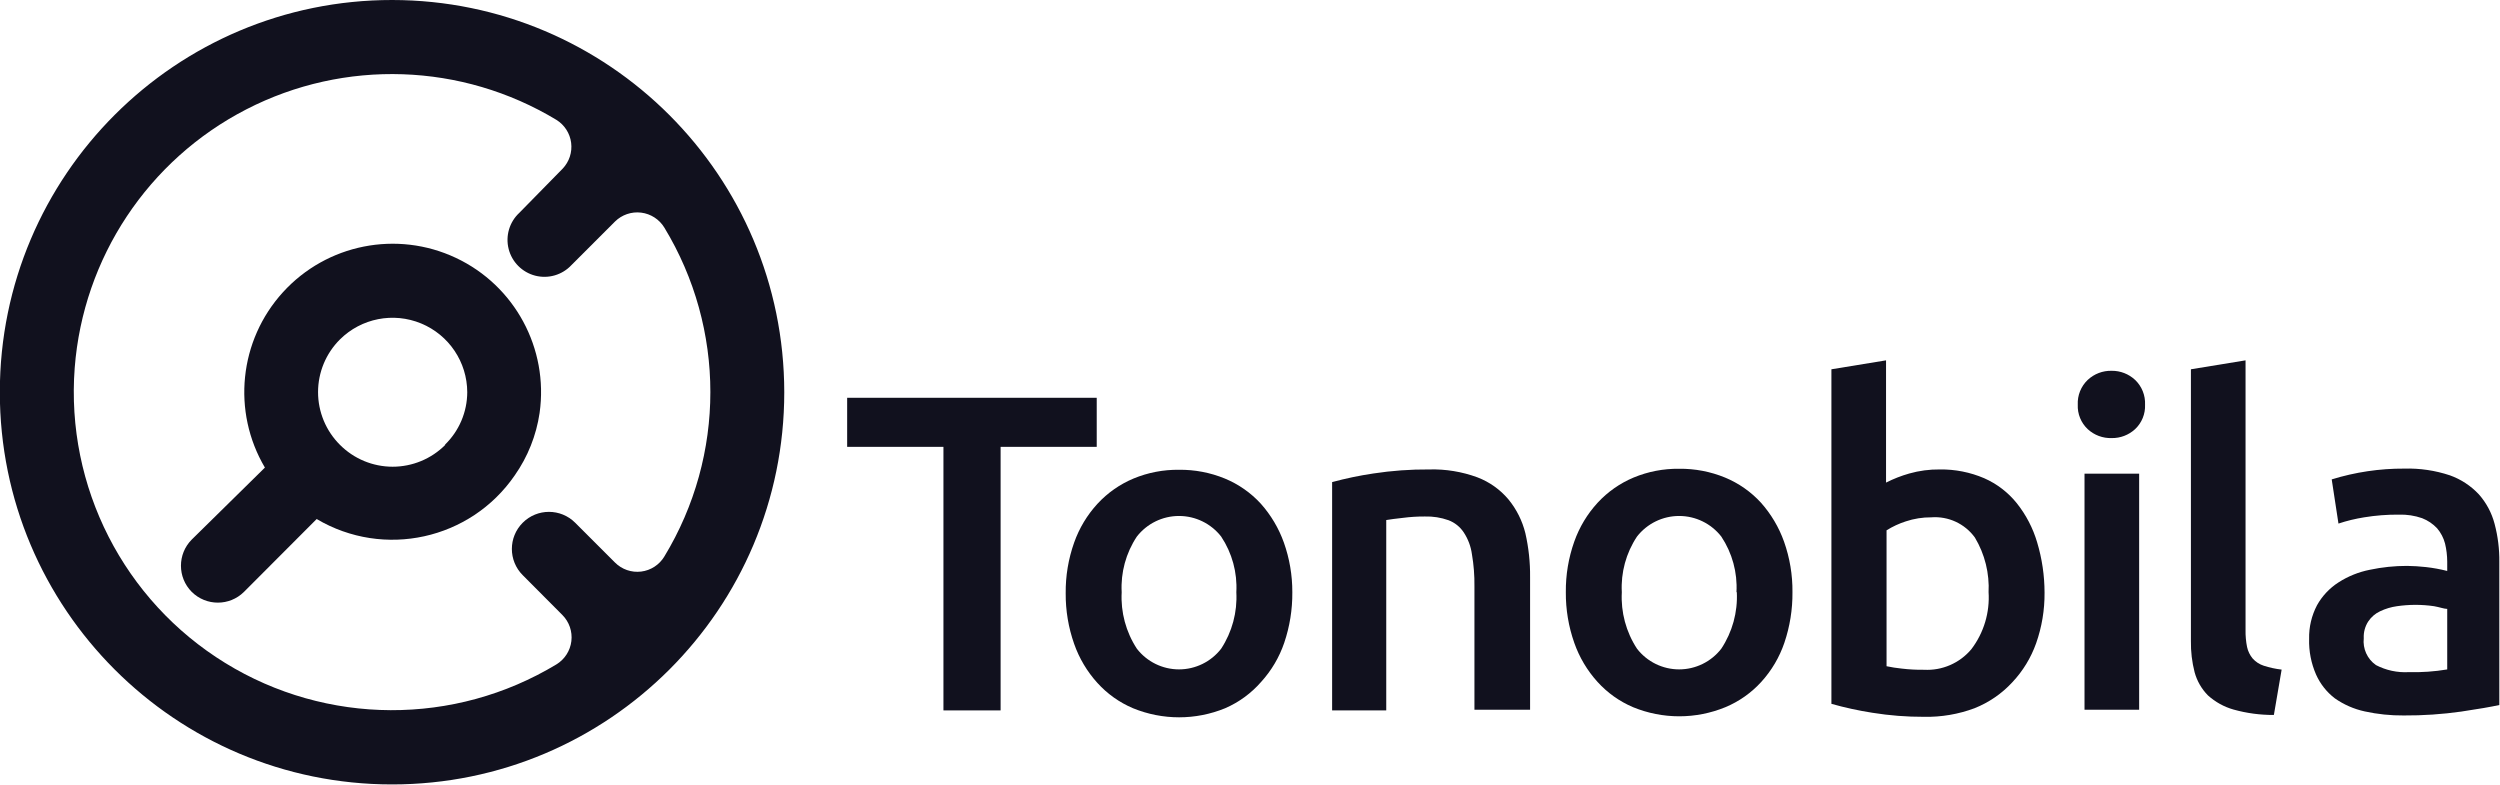
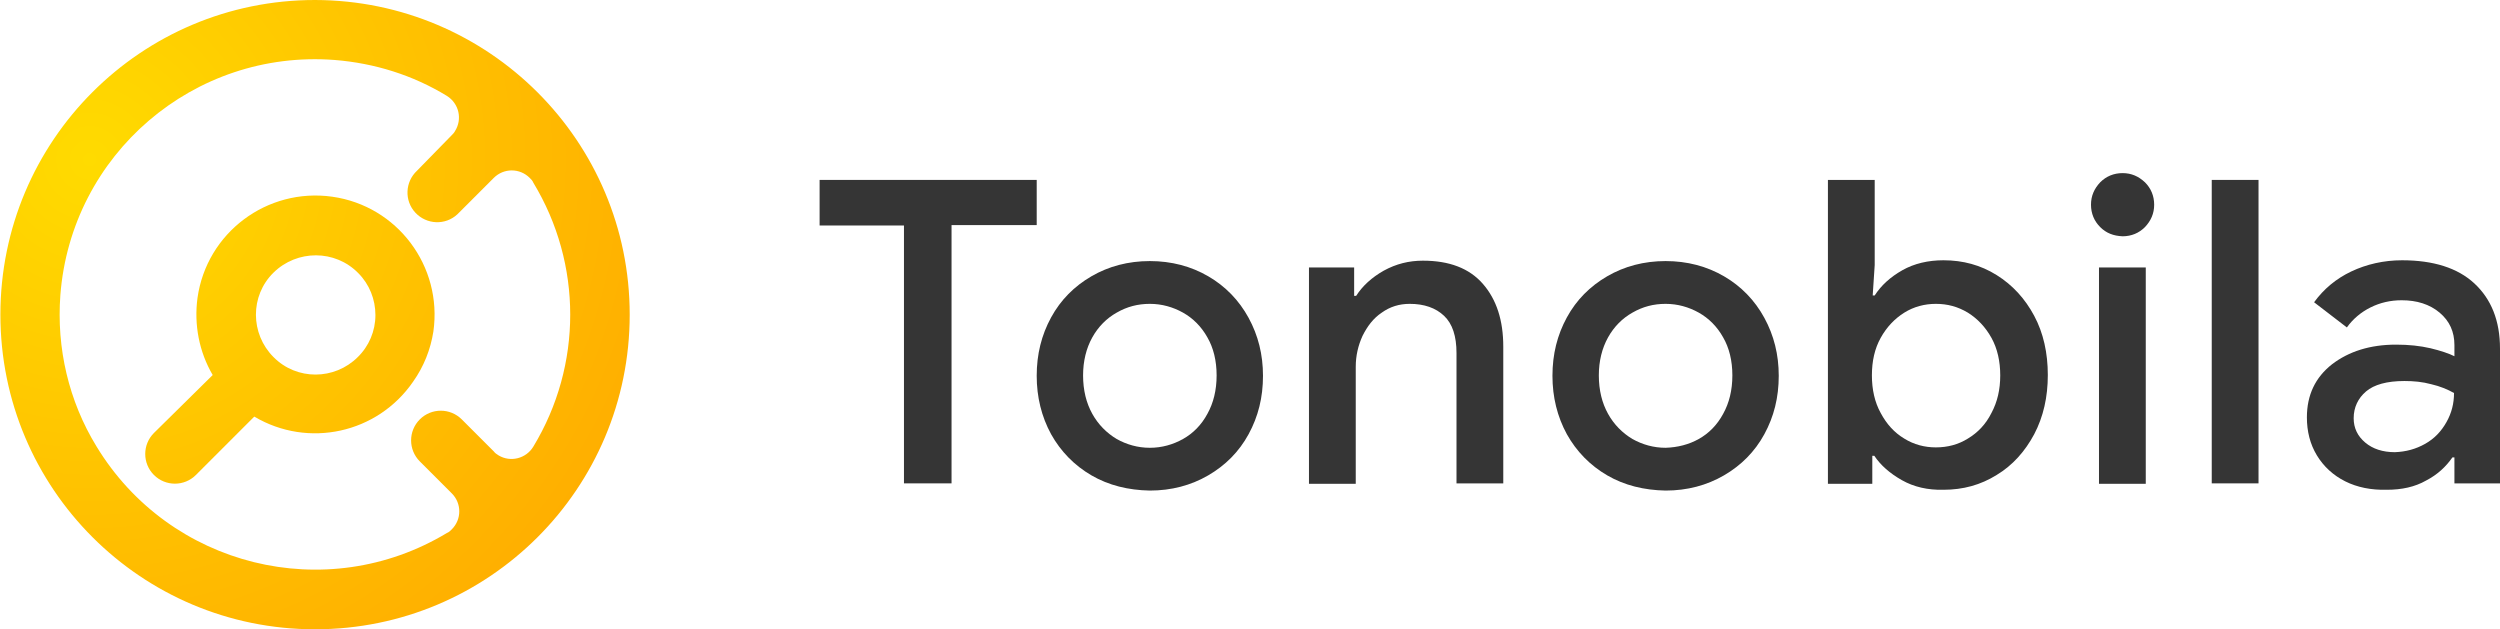
- <svg xmlns="http://www.w3.org/2000/svg" viewBox="0 0 148.26 46.51">
-   <style>
-         .cls-1{
-             fill:#11111e;
-             }
-     </style>
-   <defs>
-     <style>
-         
-        
- 
-     </style>
-   </defs>
-   <g id="Layer_2" data-name="Layer 2">
-     <g id="Layer_1-2" data-name="Layer 1">
-       <path class="cls-1 " d="M32,24.49a8.8,8.8,0,1,0-16.29,3.24L11.37,32a2.2,2.2,0,0,0,0,3.1h0a2.2,2.2,0,0,0,3.1,0l4.31-4.32a8.81,8.81,0,0,0,11.74-2.58A8.63,8.63,0,0,0,32,24.49Zm-5.59,1.89a4.41,4.41,0,0,1-6.25,0,4.41,4.41,0,0,1,0-6.25,4.43,4.43,0,0,1,7.55,3.13A4.36,4.36,0,0,1,26.38,26.38Z" />
-       <path class="cls-1 " d="M23.26,0A23.26,23.26,0,1,0,46.51,23.26,23.28,23.28,0,0,0,23.26,0ZM4.43,21.82A18.87,18.87,0,0,1,33,7.11,1.88,1.88,0,0,1,33.37,10L30.8,12.62a2.19,2.19,0,1,0,3.09,3.1l2.58-2.58a1.88,1.88,0,0,1,2.93.36A18.79,18.79,0,0,1,39.4,33a1.87,1.87,0,0,1-2.93.36L34.11,31A2.18,2.18,0,1,0,31,34.11l2.35,2.36A1.88,1.88,0,0,1,33,39.4,18.87,18.87,0,0,1,4.43,21.82Z" />
-       <polygon class="cls-1 logo_char_nav" points="65.04 23.59 65.04 26.5 59.34 26.5 59.34 42.13 55.95 42.13 55.95 26.5 50.24 26.5 50.24 23.59 65.04 23.59" />
-       <path class="cls-1 logo_char_nav" d="M76.64,35.12a9.09,9.09,0,0,1-.48,3,6.61,6.61,0,0,1-1.37,2.32A6,6,0,0,1,72.66,42a7.2,7.2,0,0,1-5.47,0,6,6,0,0,1-2.11-1.5,6.78,6.78,0,0,1-1.38-2.32,8.83,8.83,0,0,1-.5-3,8.72,8.72,0,0,1,.5-3,6.7,6.7,0,0,1,1.39-2.31,6.13,6.13,0,0,1,2.13-1.49,6.81,6.81,0,0,1,2.7-.52,6.94,6.94,0,0,1,2.72.52,6,6,0,0,1,2.13,1.49,7,7,0,0,1,1.37,2.31A8.72,8.72,0,0,1,76.64,35.12Zm-3.32,0a5.43,5.43,0,0,0-.9-3.3,3.17,3.17,0,0,0-5,0,5.43,5.43,0,0,0-.9,3.3,5.57,5.57,0,0,0,.9,3.35,3.16,3.16,0,0,0,5,0A5.57,5.57,0,0,0,73.32,35.12Z" />
-       <path class="cls-1 logo_char_nav" d="M79,28.59a21.5,21.5,0,0,1,2.44-.51,21,21,0,0,1,3.32-.24,7.64,7.64,0,0,1,2.86.47,4.5,4.5,0,0,1,1.84,1.31,5.08,5.08,0,0,1,1,2,11.17,11.17,0,0,1,.28,2.61v7.86H87.44V34.77a10.42,10.42,0,0,0-.15-1.91,3.11,3.11,0,0,0-.48-1.28,1.88,1.88,0,0,0-.91-.73,3.85,3.85,0,0,0-1.4-.22,9.7,9.7,0,0,0-1.29.08c-.44.05-.77.09-1,.13V42.13H79Z" />
-       <path class="cls-1 logo_char_nav" d="M106.3,35.12a9.09,9.09,0,0,1-.48,3,6.61,6.61,0,0,1-1.37,2.32,6,6,0,0,1-2.13,1.5,7.2,7.2,0,0,1-5.47,0,6,6,0,0,1-2.11-1.5,6.78,6.78,0,0,1-1.38-2.32,8.83,8.83,0,0,1-.5-3,8.72,8.72,0,0,1,.5-3,6.7,6.7,0,0,1,1.39-2.31,6.13,6.13,0,0,1,2.13-1.49,6.81,6.81,0,0,1,2.7-.52,6.94,6.94,0,0,1,2.72.52,6,6,0,0,1,2.13,1.49,7,7,0,0,1,1.37,2.31A8.72,8.72,0,0,1,106.3,35.12Zm-3.32,0a5.43,5.43,0,0,0-.9-3.3,3.17,3.17,0,0,0-5,0,5.43,5.43,0,0,0-.9,3.3,5.57,5.57,0,0,0,.9,3.35,3.16,3.16,0,0,0,5,0A5.57,5.57,0,0,0,103,35.12Z" />
-       <path class="cls-1 logo_char_nav" d="M121.25,35.15a8.81,8.81,0,0,1-.5,3,6.59,6.59,0,0,1-1.41,2.31A6.15,6.15,0,0,1,117.1,42a8.11,8.11,0,0,1-3,.51,18.79,18.79,0,0,1-3.06-.24,20.53,20.53,0,0,1-2.43-.53V21.9l3.24-.53v7.25a7.64,7.64,0,0,1,1.38-.54,6.39,6.39,0,0,1,1.81-.24,6.46,6.46,0,0,1,2.63.52,5.13,5.13,0,0,1,1.94,1.49,6.84,6.84,0,0,1,1.2,2.31A10.44,10.44,0,0,1,121.25,35.15Zm-3.32,0a5.77,5.77,0,0,0-.81-3.27,2.92,2.92,0,0,0-2.59-1.2,4.68,4.68,0,0,0-1.51.24,5.09,5.09,0,0,0-1.14.53v8.06a8.7,8.7,0,0,0,.9.14,10,10,0,0,0,1.32.07,3.42,3.42,0,0,0,2.81-1.22A5.06,5.06,0,0,0,117.93,35.1Z" />
-       <path class="cls-1 logo_char_nav" d="M127.21,24a1.88,1.88,0,0,1-.59,1.45,2,2,0,0,1-1.39.53,2,2,0,0,1-1.42-.53,1.88,1.88,0,0,1-.59-1.45,1.91,1.91,0,0,1,.59-1.47,2,2,0,0,1,1.42-.54,2,2,0,0,1,1.39.54A1.91,1.91,0,0,1,127.21,24Zm-.35,18.09h-3.24v-14h3.24Z" />
-       <path class="cls-1 logo_char_nav" d="M134.85,42.4a8.69,8.69,0,0,1-2.39-.32,3.82,3.82,0,0,1-1.52-.84,3.12,3.12,0,0,1-.79-1.37,7,7,0,0,1-.22-1.86V21.9l3.24-.53v16a4.64,4.64,0,0,0,.09,1,1.6,1.6,0,0,0,.33.68,1.49,1.49,0,0,0,.66.43,5.49,5.49,0,0,0,1.06.23Z" />
-       <path class="cls-1 logo_char_nav" d="M142.59,27.79a7.84,7.84,0,0,1,2.7.4A4.37,4.37,0,0,1,147,29.31a4.27,4.27,0,0,1,.94,1.76,8.43,8.43,0,0,1,.28,2.26v8.48c-.5.11-1.25.24-2.26.39a23.35,23.35,0,0,1-3.41.23,10.37,10.37,0,0,1-2.31-.24,4.89,4.89,0,0,1-1.78-.78A3.65,3.65,0,0,1,137.35,40a4.93,4.93,0,0,1-.41-2.11,4.1,4.1,0,0,1,.47-2,3.82,3.82,0,0,1,1.27-1.35,5.34,5.34,0,0,1,1.86-.75,10.55,10.55,0,0,1,2.21-.23,11.21,11.21,0,0,1,1.12.07,9.41,9.41,0,0,1,1.26.23V33.3a4.68,4.68,0,0,0-.13-1.07,2.29,2.29,0,0,0-.47-.9,2.41,2.41,0,0,0-.89-.6,3.83,3.83,0,0,0-1.37-.21,12.09,12.09,0,0,0-2.07.16,9.68,9.68,0,0,0-1.52.37l-.4-2.62a14.33,14.33,0,0,1,4.31-.64Zm.26,12.07a11.89,11.89,0,0,0,2.28-.16V36.11c-.18,0-.44-.1-.78-.16a7.66,7.66,0,0,0-1.12-.08,7.85,7.85,0,0,0-1.08.08,3.43,3.43,0,0,0-1,.3,1.71,1.71,0,0,0-.7.6,1.67,1.67,0,0,0-.27,1,1.72,1.72,0,0,0,.72,1.59A3.75,3.75,0,0,0,142.85,39.86Z" />
+ <svg xmlns="http://www.w3.org/2000/svg" version="1.1" id="Layer_1" x="0px" y="0px" viewBox="0 0 625.3 157.3" style="enable-background:new 0 0 625.3 157.3;" xml:space="preserve">
+   <style type="text/css">
+ 	.st0{fill:url(#XMLID_8_);}
+ 	.st1{fill:url(#XMLID_9_);}
+ 	.st2{fill:#353535;}
+ </style>
+   <g id="XMLID_375_">
+     <g id="Layer_2_4_">
+       <g id="Layer_1-2_4_">
+         <radialGradient id="XMLID_8_" cx="22.469" cy="39.935" r="164.27" gradientUnits="userSpaceOnUse">
+           <stop offset="0" style="stop-color:#FFDB00" />
+           <stop offset="1" style="stop-color:#FFAA00" />
+         </radialGradient>
+         <path id="XMLID_30_" class="st0" d="M108.4,82.9c2.3-16.3-9-31.4-25.3-33.7c-16.3-2.3-31.4,9-33.7,25.3     c-0.9,6.7,0.4,13.5,3.8,19.3l-14.7,14.5c-2.9,2.9-2.9,7.6,0,10.5l0,0c2.9,2.9,7.6,2.9,10.5,0l14.6-14.6c13.5,8,30.8,4.2,39.7-8.7     C106,91.7,107.7,87.4,108.4,82.9z M89.5,89.3c-5.8,5.8-15.3,5.9-21.1,0c0,0,0,0,0,0c-5.8-5.8-5.9-15.3,0-21.1c0,0,0,0,0,0     c5.9-5.8,15.4-5.8,21.2,0.1c2.8,2.8,4.3,6.6,4.3,10.5c0,4-1.6,7.8-4.5,10.6H89.5z" />
+         <radialGradient id="XMLID_9_" cx="22.469" cy="39.935" r="164.27" gradientUnits="userSpaceOnUse">
+           <stop offset="0" style="stop-color:#FFDB00" />
+           <stop offset="1" style="stop-color:#FFAA00" />
+         </radialGradient>
+         <path id="XMLID_27_" class="st1" d="M78.8,0C35.3,0,0.1,35.2,0.1,78.7s35.2,78.7,78.7,78.7s78.7-35.2,78.7-78.7c0,0,0,0,0,0     C157.5,35.3,122.3,0.1,78.8,0z M15.1,73.8c2.7-35.2,33.4-61.5,68.6-58.8c10,0.8,19.6,3.8,28.1,9c3,1.9,3.9,5.8,2,8.8     c-0.2,0.4-0.5,0.7-0.8,1l-8.7,8.9c-3,2.8-3.2,7.5-0.4,10.5s7.5,3.2,10.5,0.4c0.1-0.1,0.3-0.3,0.4-0.4l8.7-8.7     c2.5-2.5,6.5-2.5,9,0c0.4,0.4,0.7,0.7,0.9,1.2c12.3,20.3,12.3,45.7,0,66c-1.8,3-5.7,4-8.7,2.2c-0.5-0.3-0.9-0.6-1.2-1l-8-8     c-2.9-2.9-7.6-2.9-10.5,0s-2.9,7.6,0,10.5l8,8c2.5,2.5,2.5,6.5,0,9c-0.4,0.4-0.7,0.7-1.2,0.9c-30.2,18.2-69.4,8.5-87.7-21.7     C17.2,100.3,14.1,87.1,15.1,73.8z" />
+       </g>
+     </g>
+     <g id="XMLID_26_">
+       <path id="XMLID_109_" class="st2" d="M226.2,56.4H205V45h54.3v11.3H238v64.6h-11.9V56.4z" />
+       <path id="XMLID_111_" class="st2" d="M273,118.9c-4.3-2.5-7.7-6-10.1-10.3c-2.4-4.4-3.6-9.3-3.6-14.6c0-5.4,1.2-10.2,3.6-14.6    c2.4-4.4,5.8-7.8,10.1-10.3c4.3-2.5,9.2-3.8,14.6-3.8c5.4,0,10.3,1.3,14.6,3.8c4.3,2.5,7.7,6,10.1,10.4c2.4,4.4,3.6,9.2,3.6,14.5    c0,5.4-1.2,10.2-3.6,14.6c-2.4,4.4-5.8,7.8-10.1,10.3c-4.3,2.5-9.2,3.8-14.6,3.8C282.2,122.6,277.3,121.4,273,118.9z M295.9,109.8    c2.5-1.4,4.6-3.5,6.1-6.3c1.5-2.7,2.3-5.9,2.3-9.6c0-3.7-0.8-6.9-2.3-9.5c-1.5-2.7-3.6-4.8-6.1-6.2c-2.5-1.4-5.3-2.2-8.3-2.2    s-5.7,0.7-8.3,2.2c-2.5,1.4-4.6,3.5-6.1,6.2c-1.5,2.7-2.3,5.9-2.3,9.5c0,3.7,0.8,6.9,2.3,9.6c1.5,2.7,3.6,4.8,6.1,6.3    c2.5,1.4,5.3,2.2,8.3,2.2S293.4,111.2,295.9,109.8z" />
+       <path id="XMLID_114_" class="st2" d="M327.6,66.9h11.1V74h0.5c1.6-2.5,3.9-4.6,6.9-6.3c3.1-1.7,6.3-2.5,9.8-2.5    c6.6,0,11.6,1.9,15,5.8c3.4,3.9,5.1,9.1,5.1,15.7v34.2h-11.7V88.3c0-4.2-1-7.3-3.1-9.3c-2.1-2-5-3-8.6-3c-2.6,0-4.9,0.7-7,2.2    c-2.1,1.4-3.6,3.4-4.8,5.8c-1.1,2.4-1.7,5-1.7,7.7v29.3h-11.7V66.9z" />
+       <path id="XMLID_116_" class="st2" d="M402,118.9c-4.3-2.5-7.7-6-10.1-10.3c-2.4-4.4-3.6-9.3-3.6-14.6c0-5.4,1.2-10.2,3.6-14.6    c2.4-4.4,5.8-7.8,10.1-10.3c4.3-2.5,9.2-3.8,14.6-3.8c5.4,0,10.3,1.3,14.6,3.8c4.3,2.5,7.7,6,10.1,10.4c2.4,4.4,3.6,9.2,3.6,14.5    c0,5.4-1.2,10.2-3.6,14.6c-2.4,4.4-5.8,7.8-10.1,10.3c-4.3,2.5-9.2,3.8-14.6,3.8C411.2,122.6,406.3,121.4,402,118.9z M424.9,109.8    c2.5-1.4,4.6-3.5,6.1-6.3c1.5-2.7,2.3-5.9,2.3-9.6c0-3.7-0.8-6.9-2.3-9.5c-1.5-2.7-3.6-4.8-6.1-6.2c-2.5-1.4-5.3-2.2-8.3-2.2    c-3,0-5.7,0.7-8.3,2.2c-2.5,1.4-4.6,3.5-6.1,6.2c-1.5,2.7-2.3,5.9-2.3,9.5c0,3.7,0.8,6.9,2.3,9.6c1.5,2.7,3.6,4.8,6.1,6.3    c2.5,1.4,5.3,2.2,8.3,2.2C419.6,111.9,422.4,111.2,424.9,109.8z" />
+       <path id="XMLID_119_" class="st2" d="M475.7,120.1c-3-1.7-5.3-3.7-6.9-6.1h-0.5v7h-11.1V45h11.7v21.3l-0.5,7.6h0.5    c1.6-2.5,3.9-4.6,6.9-6.3c3-1.7,6.5-2.5,10.3-2.5c4.9,0,9.3,1.2,13.3,3.7c4,2.5,7.1,5.9,9.4,10.2c2.3,4.3,3.4,9.3,3.4,14.8    c0,5.5-1.1,10.4-3.4,14.8c-2.3,4.3-5.4,7.8-9.4,10.2c-4,2.5-8.4,3.7-13.3,3.7C482.2,122.6,478.7,121.8,475.7,120.1z M492.2,109.7    c2.5-1.5,4.5-3.6,5.9-6.4c1.5-2.8,2.2-5.9,2.2-9.4c0-3.5-0.7-6.7-2.2-9.4c-1.5-2.7-3.5-4.8-5.9-6.3c-2.5-1.5-5.1-2.2-8-2.2    c-2.8,0-5.5,0.7-7.9,2.2c-2.4,1.5-4.4,3.6-5.9,6.3c-1.5,2.7-2.2,5.8-2.2,9.4c0,3.5,0.7,6.7,2.2,9.4c1.5,2.8,3.4,4.9,5.9,6.4    c2.4,1.5,5.1,2.2,7.9,2.2C487.1,111.9,489.8,111.2,492.2,109.7z" />
+       <path id="XMLID_122_" class="st2" d="M525.3,56.8c-1.5-1.5-2.3-3.4-2.3-5.6c0-2.2,0.8-4,2.3-5.6c1.5-1.5,3.4-2.3,5.6-2.3    c2.2,0,4,0.8,5.6,2.3c1.5,1.5,2.3,3.4,2.3,5.6c0,2.2-0.8,4-2.3,5.6c-1.5,1.5-3.4,2.3-5.6,2.3C528.6,59,526.8,58.3,525.3,56.8z     M525,66.9h11.7v54.1H525V66.9z" />
+       <path id="XMLID_125_" class="st2" d="M553.2,45h11.7v75.9h-11.7V45z" />
+       <path id="XMLID_127_" class="st2" d="M586.6,120.4c-3-1.5-5.4-3.7-7.1-6.5c-1.7-2.8-2.5-6-2.5-9.5c0-5.6,2.1-10,6.3-13.3    c4.2-3.2,9.5-4.9,16-4.9c3.2,0,6,0.3,8.6,0.9c2.5,0.6,4.6,1.3,6,2v-2.8c0-3.3-1.2-6-3.7-8.1c-2.5-2.1-5.7-3.1-9.5-3.1    c-2.8,0-5.4,0.6-7.8,1.8c-2.4,1.2-4.4,2.9-5.9,5l-8.2-6.3c2.4-3.3,5.5-5.9,9.3-7.7c3.8-1.8,8.1-2.8,12.7-2.8    c7.8,0,13.9,1.9,18.1,5.8s6.4,9.3,6.4,16.3v33.7h-11.4v-6.5h-0.5c-1.6,2.3-3.7,4.3-6.6,5.8c-2.8,1.6-6.1,2.3-9.8,2.3    C593.1,122.6,589.6,121.9,586.6,120.4z M606.6,111c2.3-1.3,4-3.1,5.3-5.4c1.3-2.3,1.9-4.7,1.9-7.3c-1.6-0.9-3.5-1.7-5.7-2.2    c-2.2-0.6-4.4-0.8-6.7-0.8c-4.4,0-7.6,0.9-9.6,2.6c-2,1.7-3.1,4-3.1,6.7c0,2.5,1,4.5,2.9,6.1c1.9,1.6,4.4,2.4,7.4,2.4    C601.8,113,604.3,112.3,606.6,111z" />
    </g>
  </g>
+   <g id="XMLID_1_">
+ </g>
+   <g id="XMLID_2_">
+ </g>
+   <g id="XMLID_3_">
+ </g>
+   <g id="XMLID_4_">
+ </g>
+   <g id="XMLID_5_">
+ </g>
+   <g id="XMLID_6_">
+ </g>
</svg>
